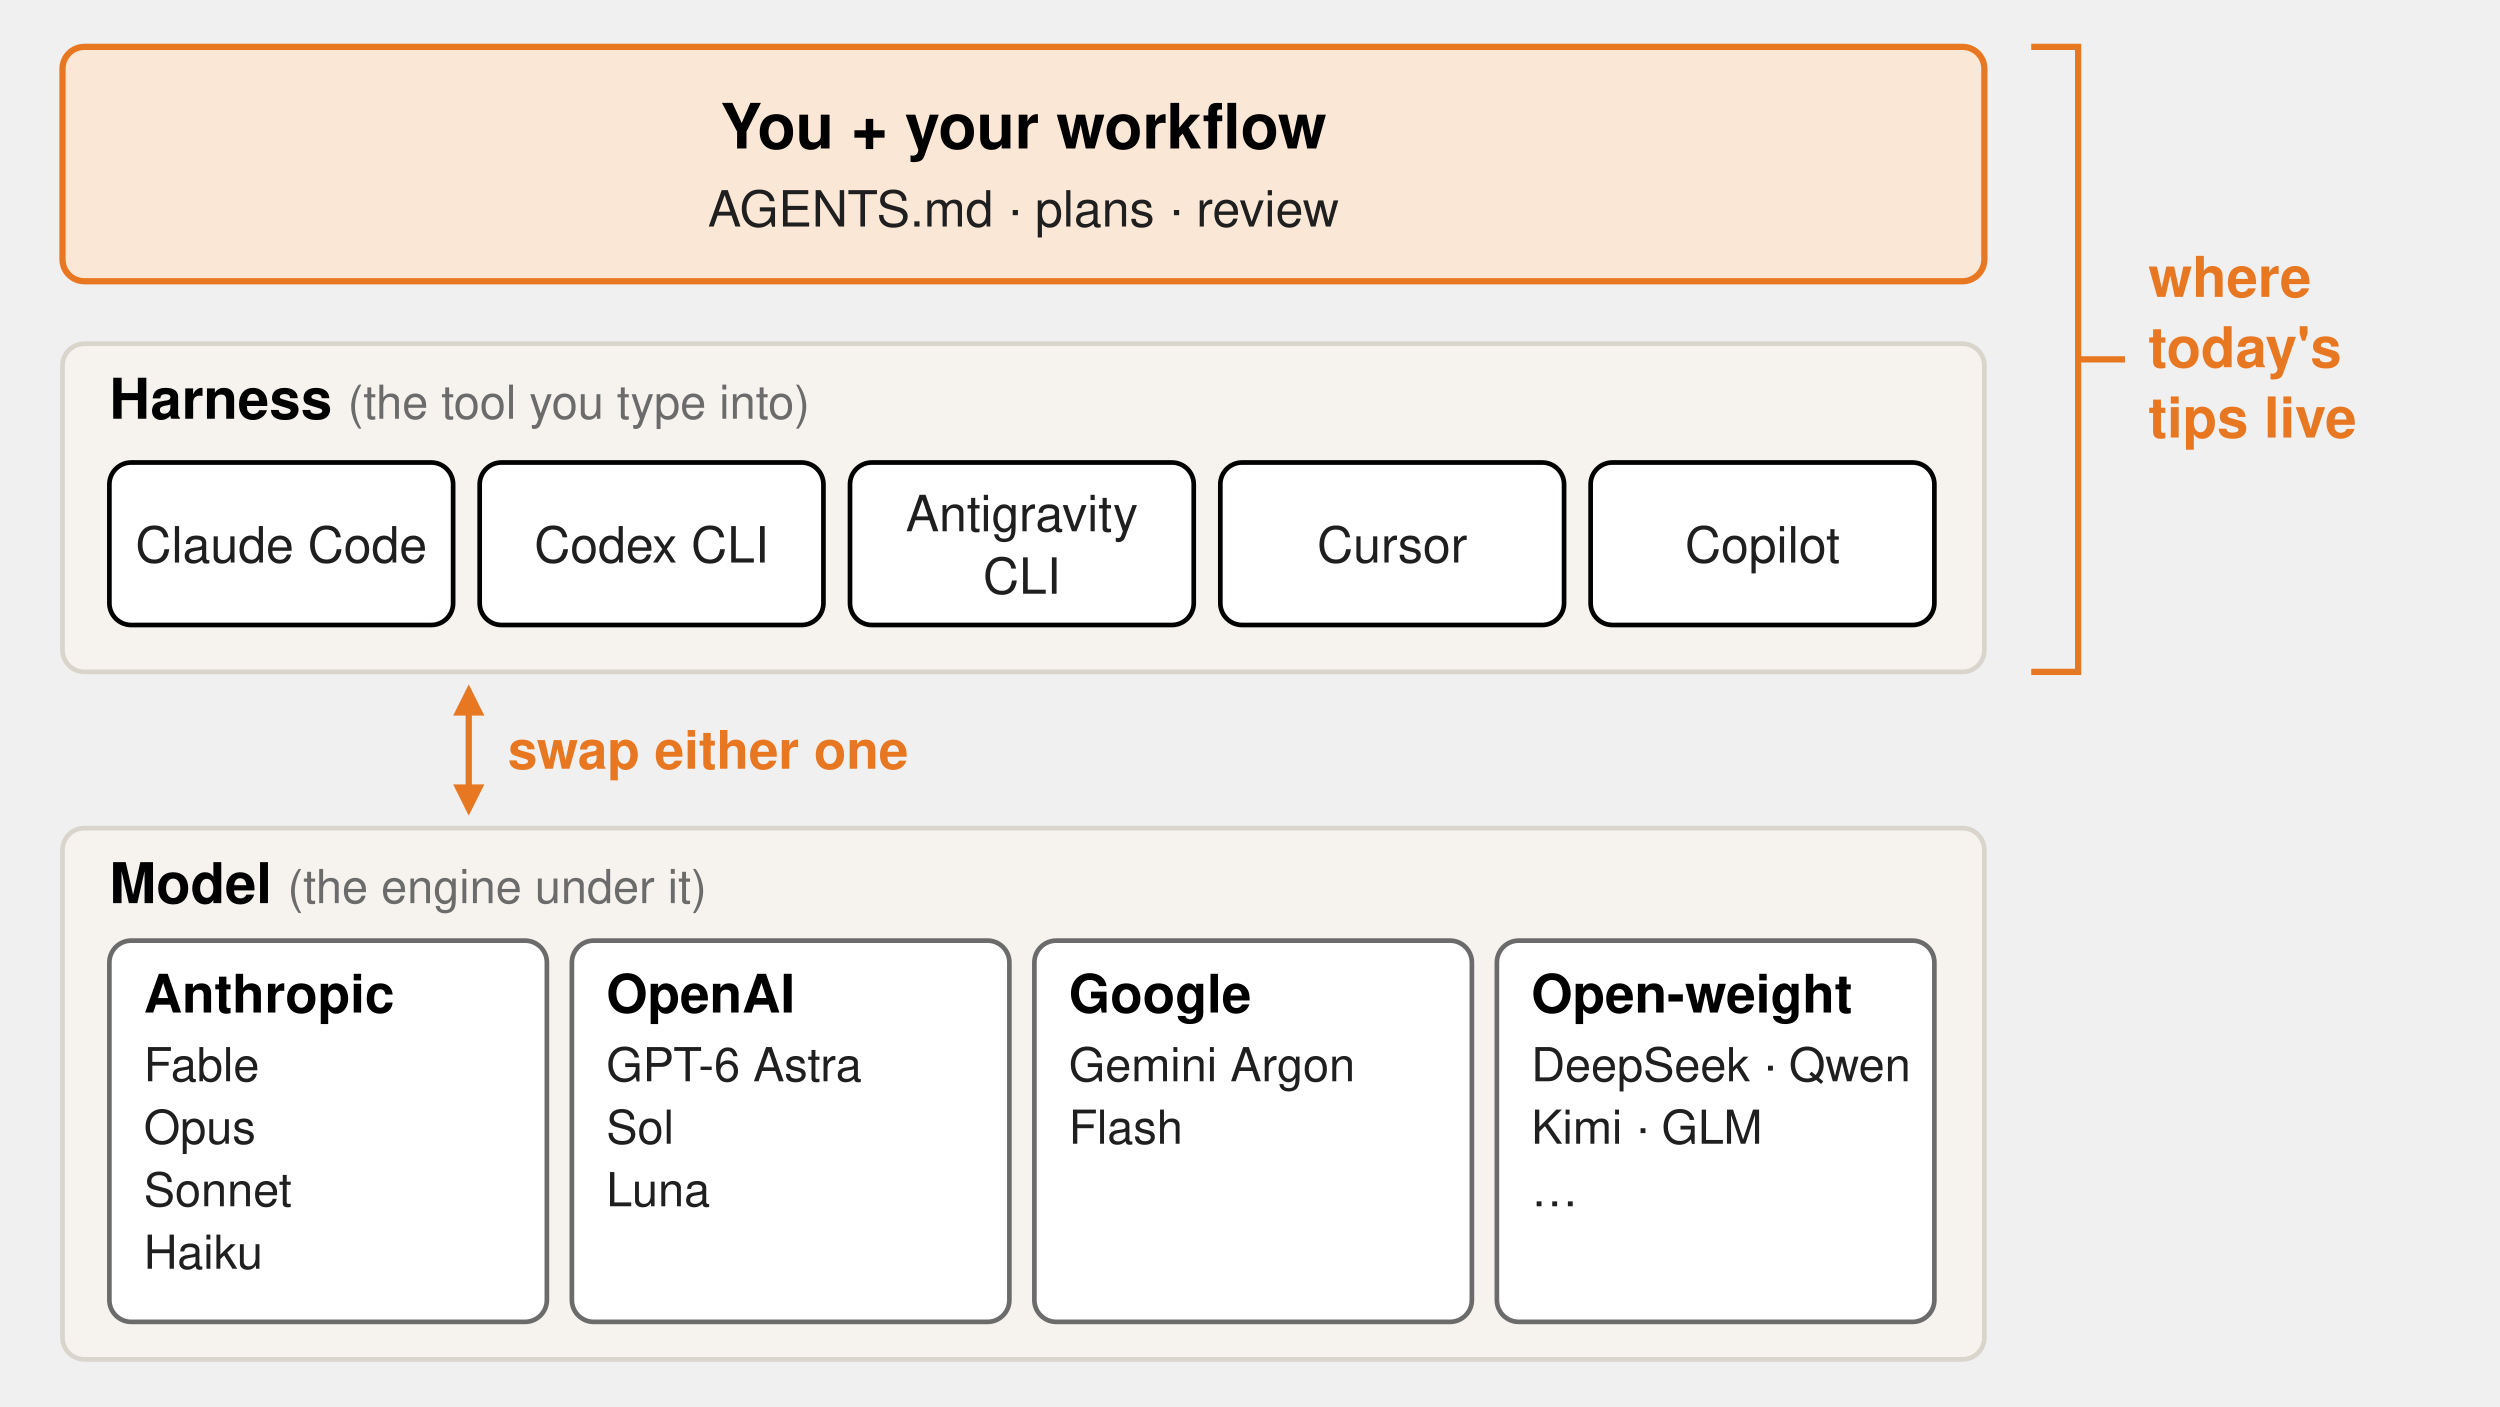
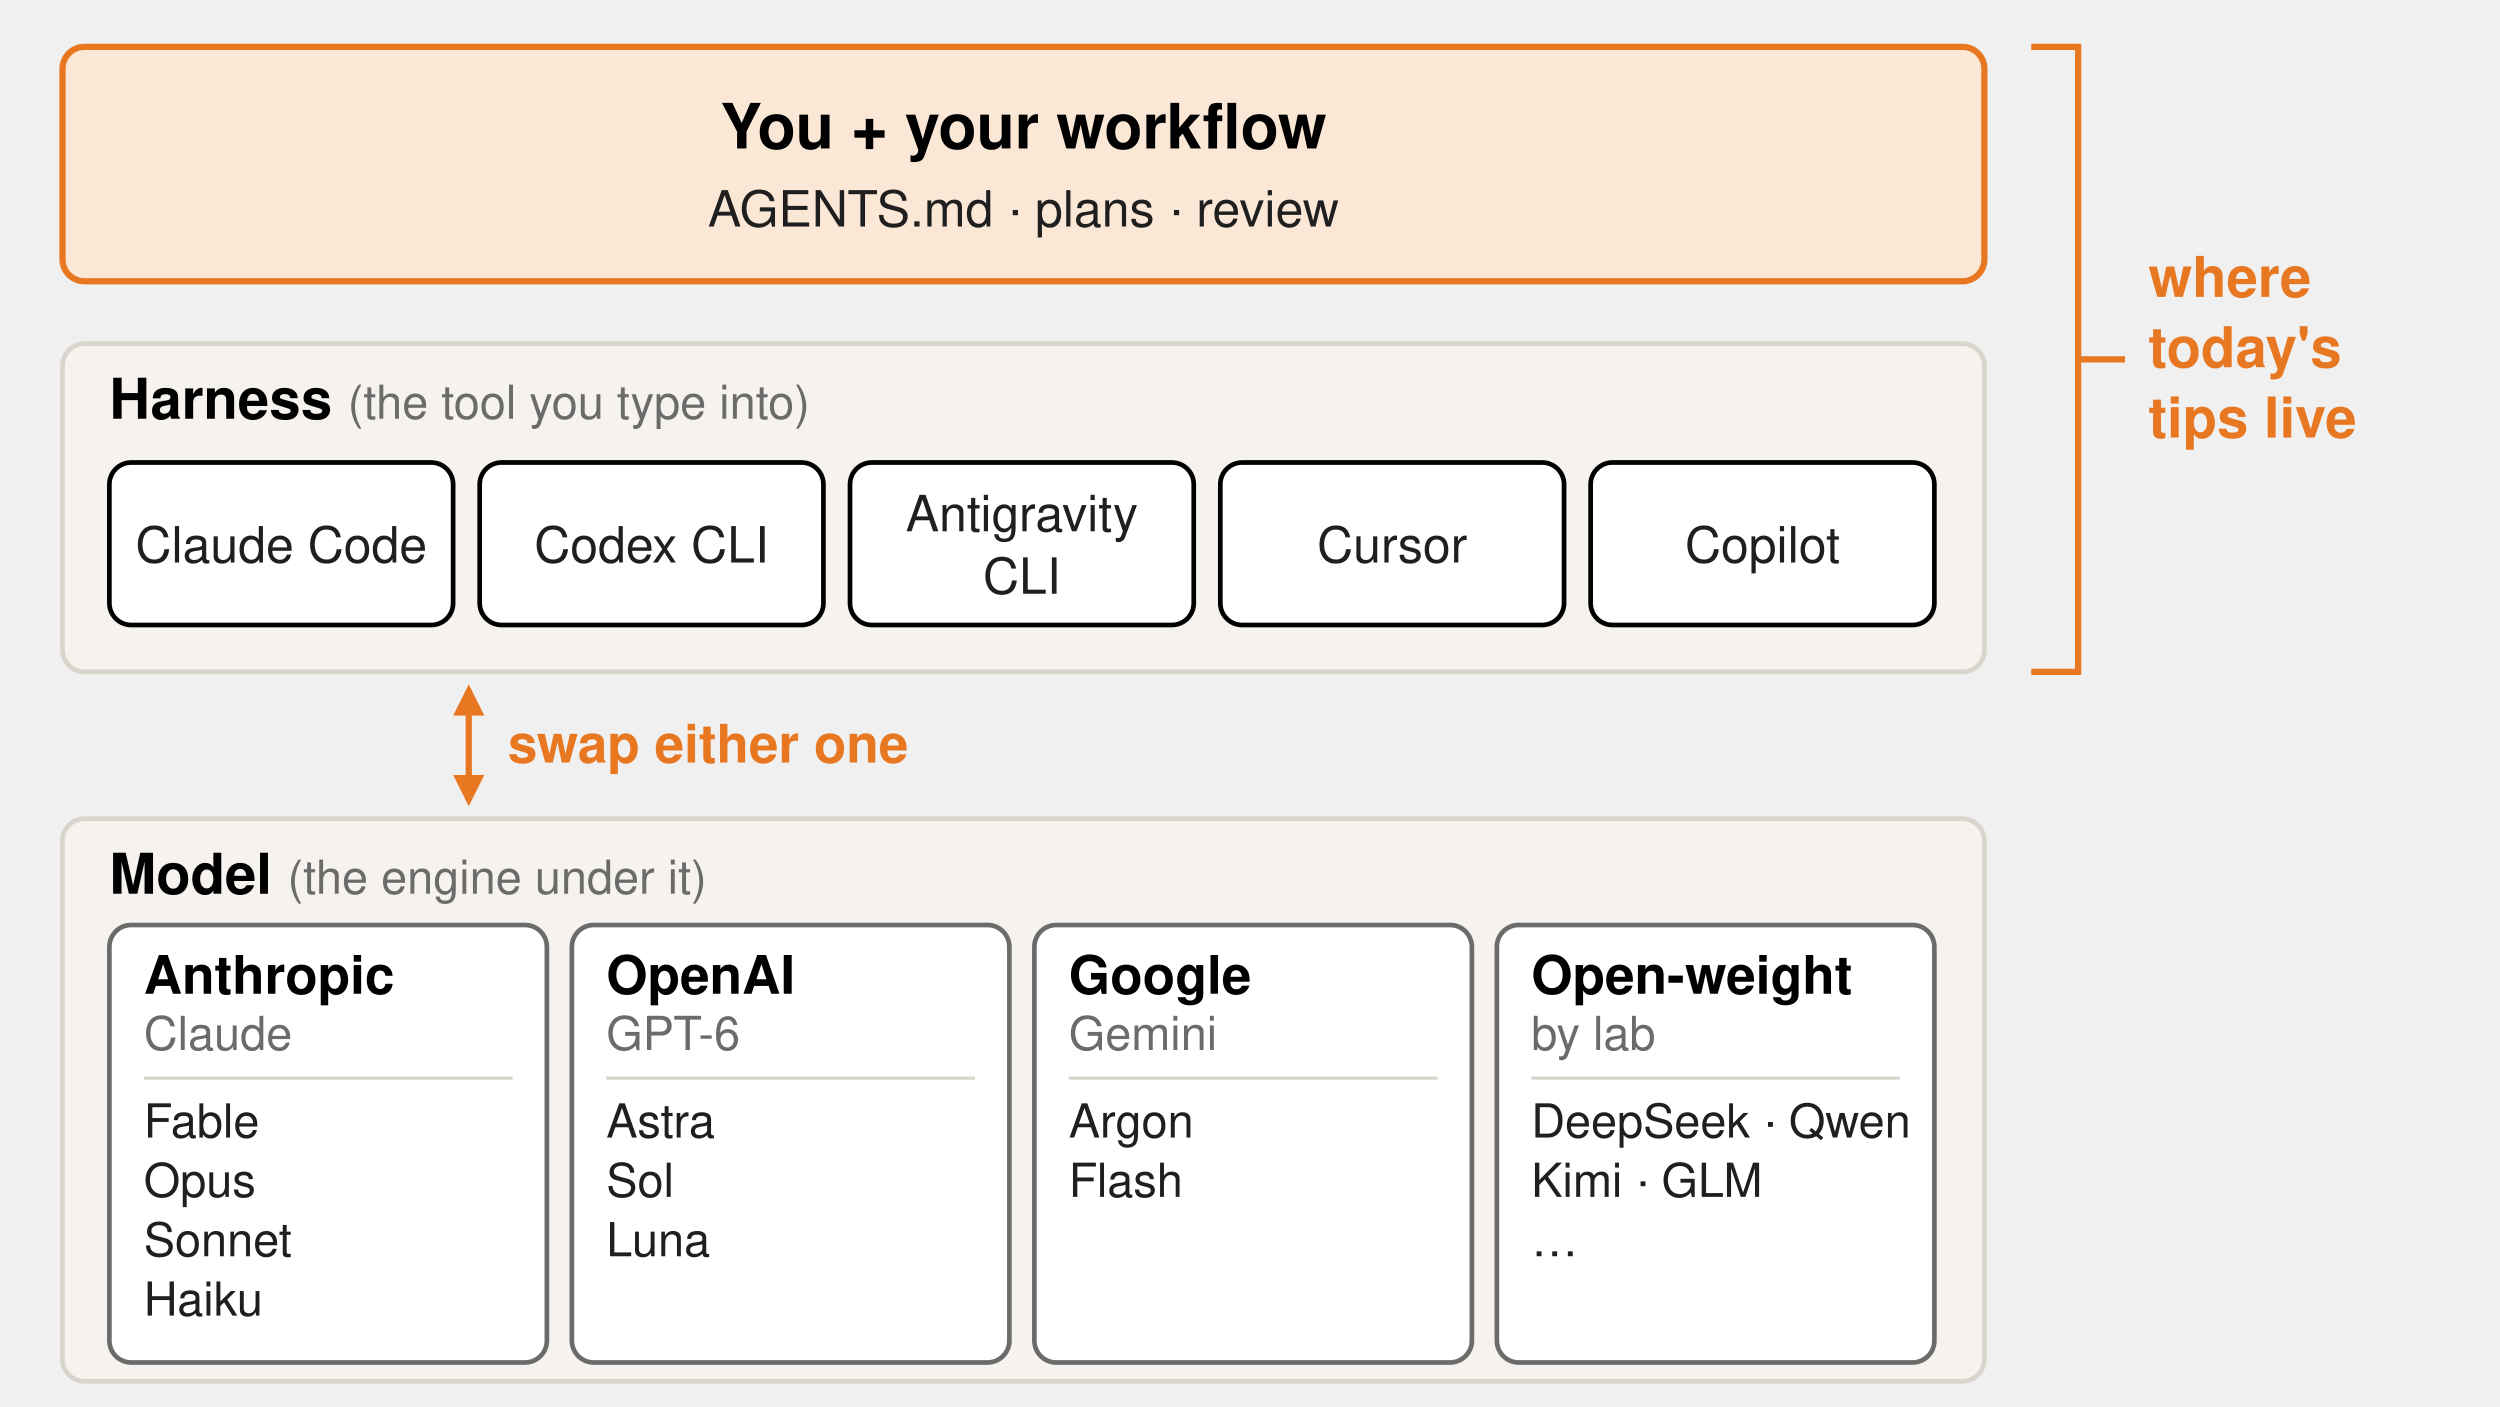
<svg xmlns="http://www.w3.org/2000/svg" viewBox="0 0 1600 900" font-family="Helvetica Neue, Helvetica, Arial, sans-serif">
  <defs>
    <marker id="ah" viewBox="0 0 10 10" refX="8" refY="5" markerWidth="5" markerHeight="5" orient="auto-start-reverse">
      <path d="M0,0 L10,5 L0,10 z" fill="#E87722" />
    </marker>
  </defs>
  <rect x="40" y="30" width="1230" height="150" rx="14" fill="#FBE7D6" stroke="#E87722" stroke-width="4" />
  <text x="655" y="95" font-size="40" font-weight="700" fill="#000" text-anchor="middle">You + your workflow</text>
  <text x="655" y="145" font-size="32" fill="#1f1f1f" text-anchor="middle">AGENTS.md · plans · review</text>
  <rect x="40" y="220" width="1230" height="210" rx="14" fill="#f6f3ee" stroke="#d9d4cc" stroke-width="3" />
  <text x="70" y="268" font-size="36" font-weight="700" fill="#000">Harness <tspan font-weight="400" fill="#6b6b6b" font-size="30">(the tool you type into)</tspan>
  </text>
  <g font-size="32" fill="#1f1f1f" text-anchor="middle">
    <rect x="70" y="296" width="220" height="104" rx="14" fill="#fff" stroke="#000" stroke-width="3" />
    <text x="180" y="360">Claude Code</text>
    <rect x="307" y="296" width="220" height="104" rx="14" fill="#fff" stroke="#000" stroke-width="3" />
    <text x="417" y="360">Codex CLI</text>
    <rect x="544" y="296" width="220" height="104" rx="14" fill="#fff" stroke="#000" stroke-width="3" />
    <text x="654" y="340">Antigravity</text>
    <text x="654" y="380">CLI</text>
    <rect x="781" y="296" width="220" height="104" rx="14" fill="#fff" stroke="#000" stroke-width="3" />
    <text x="891" y="360">Cursor</text>
    <rect x="1018" y="296" width="220" height="104" rx="14" fill="#fff" stroke="#000" stroke-width="3" />
    <text x="1128" y="360">Copilot</text>
  </g>
-   <line x1="300" y1="442" x2="300" y2="518" stroke="#E87722" stroke-width="4" marker-start="url(#ah)" marker-end="url(#ah)" />
-   <text x="325" y="492" font-size="34" font-weight="700" fill="#E87722">swap either one</text>
-   <rect x="40" y="530" width="1230" height="340" rx="14" fill="#f6f3ee" stroke="#d9d4cc" stroke-width="3" />
-   <text x="70" y="578" font-size="36" font-weight="700" fill="#000">Model <tspan font-weight="400" fill="#6b6b6b" font-size="30">(the engine under it)</tspan>
+   <line x1="300" y1="442" x2="300" y2="512" stroke="#E87722" stroke-width="4" marker-start="url(#ah)" marker-end="url(#ah)" />
+   <text x="325" y="488" font-size="34" font-weight="700" fill="#E87722">swap either one</text>
+   <rect x="40" y="524" width="1230" height="360" rx="14" fill="#f6f3ee" stroke="#d9d4cc" stroke-width="3" />
+   <text x="70" y="572" font-size="36" font-weight="700" fill="#000">Model <tspan font-weight="400" fill="#6b6b6b" font-size="30">(the engine under it)</tspan>
  </text>
  <g font-size="30" fill="#1f1f1f">
-     <rect x="70" y="602" width="280" height="244" rx="14" fill="#fff" stroke="#6b6b6b" stroke-width="3" />
-     <text x="92" y="648" font-size="34" font-weight="700" fill="#000">Anthropic</text>
-     <text x="92" y="692">Fable</text>
-     <text x="92" y="732">Opus</text>
-     <text x="92" y="772">Sonnet</text>
-     <text x="92" y="812">Haiku</text>
-     <rect x="366" y="602" width="280" height="244" rx="14" fill="#fff" stroke="#6b6b6b" stroke-width="3" />
-     <text x="388" y="648" font-size="34" font-weight="700" fill="#000">OpenAI</text>
-     <text x="388" y="692">GPT-6 Astra</text>
-     <text x="388" y="732">Sol</text>
-     <text x="388" y="772">Luna</text>
-     <rect x="662" y="602" width="280" height="244" rx="14" fill="#fff" stroke="#6b6b6b" stroke-width="3" />
-     <text x="684" y="648" font-size="34" font-weight="700" fill="#000">Google</text>
-     <text x="684" y="692">Gemini Argon</text>
-     <text x="684" y="732">Flash</text>
-     <rect x="958" y="602" width="280" height="244" rx="14" fill="#fff" stroke="#6b6b6b" stroke-width="3" />
-     <text x="980" y="648" font-size="34" font-weight="700" fill="#000">Open-weight</text>
-     <text x="980" y="692">DeepSeek · Qwen</text>
-     <text x="980" y="732">Kimi · GLM</text>
-     <text x="980" y="772">…</text>
+     <rect x="70" y="592" width="280" height="280" rx="14" fill="#fff" stroke="#6b6b6b" stroke-width="3" />
+     <text x="92" y="636" font-size="34" font-weight="700" fill="#000">Anthropic</text>
+     <text x="92" y="672" fill="#6b6b6b">Claude</text>
+     <line x1="92" y1="690" x2="328" y2="690" stroke="#d9d4cc" stroke-width="2" />
+     <text x="92" y="728">Fable</text>
+     <text x="92" y="766">Opus</text>
+     <text x="92" y="804">Sonnet</text>
+     <text x="92" y="842">Haiku</text>
+     <rect x="366" y="592" width="280" height="280" rx="14" fill="#fff" stroke="#6b6b6b" stroke-width="3" />
+     <text x="388" y="636" font-size="34" font-weight="700" fill="#000">OpenAI</text>
+     <text x="388" y="672" fill="#6b6b6b">GPT-6</text>
+     <line x1="388" y1="690" x2="624" y2="690" stroke="#d9d4cc" stroke-width="2" />
+     <text x="388" y="728">Astra</text>
+     <text x="388" y="766">Sol</text>
+     <text x="388" y="804">Luna</text>
+     <rect x="662" y="592" width="280" height="280" rx="14" fill="#fff" stroke="#6b6b6b" stroke-width="3" />
+     <text x="684" y="636" font-size="34" font-weight="700" fill="#000">Google</text>
+     <text x="684" y="672" fill="#6b6b6b">Gemini</text>
+     <line x1="684" y1="690" x2="920" y2="690" stroke="#d9d4cc" stroke-width="2" />
+     <text x="684" y="728">Argon</text>
+     <text x="684" y="766">Flash</text>
+     <rect x="958" y="592" width="280" height="280" rx="14" fill="#fff" stroke="#6b6b6b" stroke-width="3" />
+     <text x="980" y="636" font-size="34" font-weight="700" fill="#000">Open-weight</text>
+     <text x="980" y="672" fill="#6b6b6b">by lab</text>
+     <line x1="980" y1="690" x2="1216" y2="690" stroke="#d9d4cc" stroke-width="2" />
+     <text x="980" y="728">DeepSeek · Qwen</text>
+     <text x="980" y="766">Kimi · GLM</text>
+     <text x="980" y="804">…</text>
  </g>
  <path d="M1300,30 H1330 V430 H1300 M1330,230 H1360" fill="none" stroke="#E87722" stroke-width="4" />
  <g font-size="36" font-weight="700" fill="#E87722">
    <text x="1375" y="190">where</text>
    <text x="1375" y="235">today's</text>
    <text x="1375" y="280">tips live</text>
  </g>
</svg>
